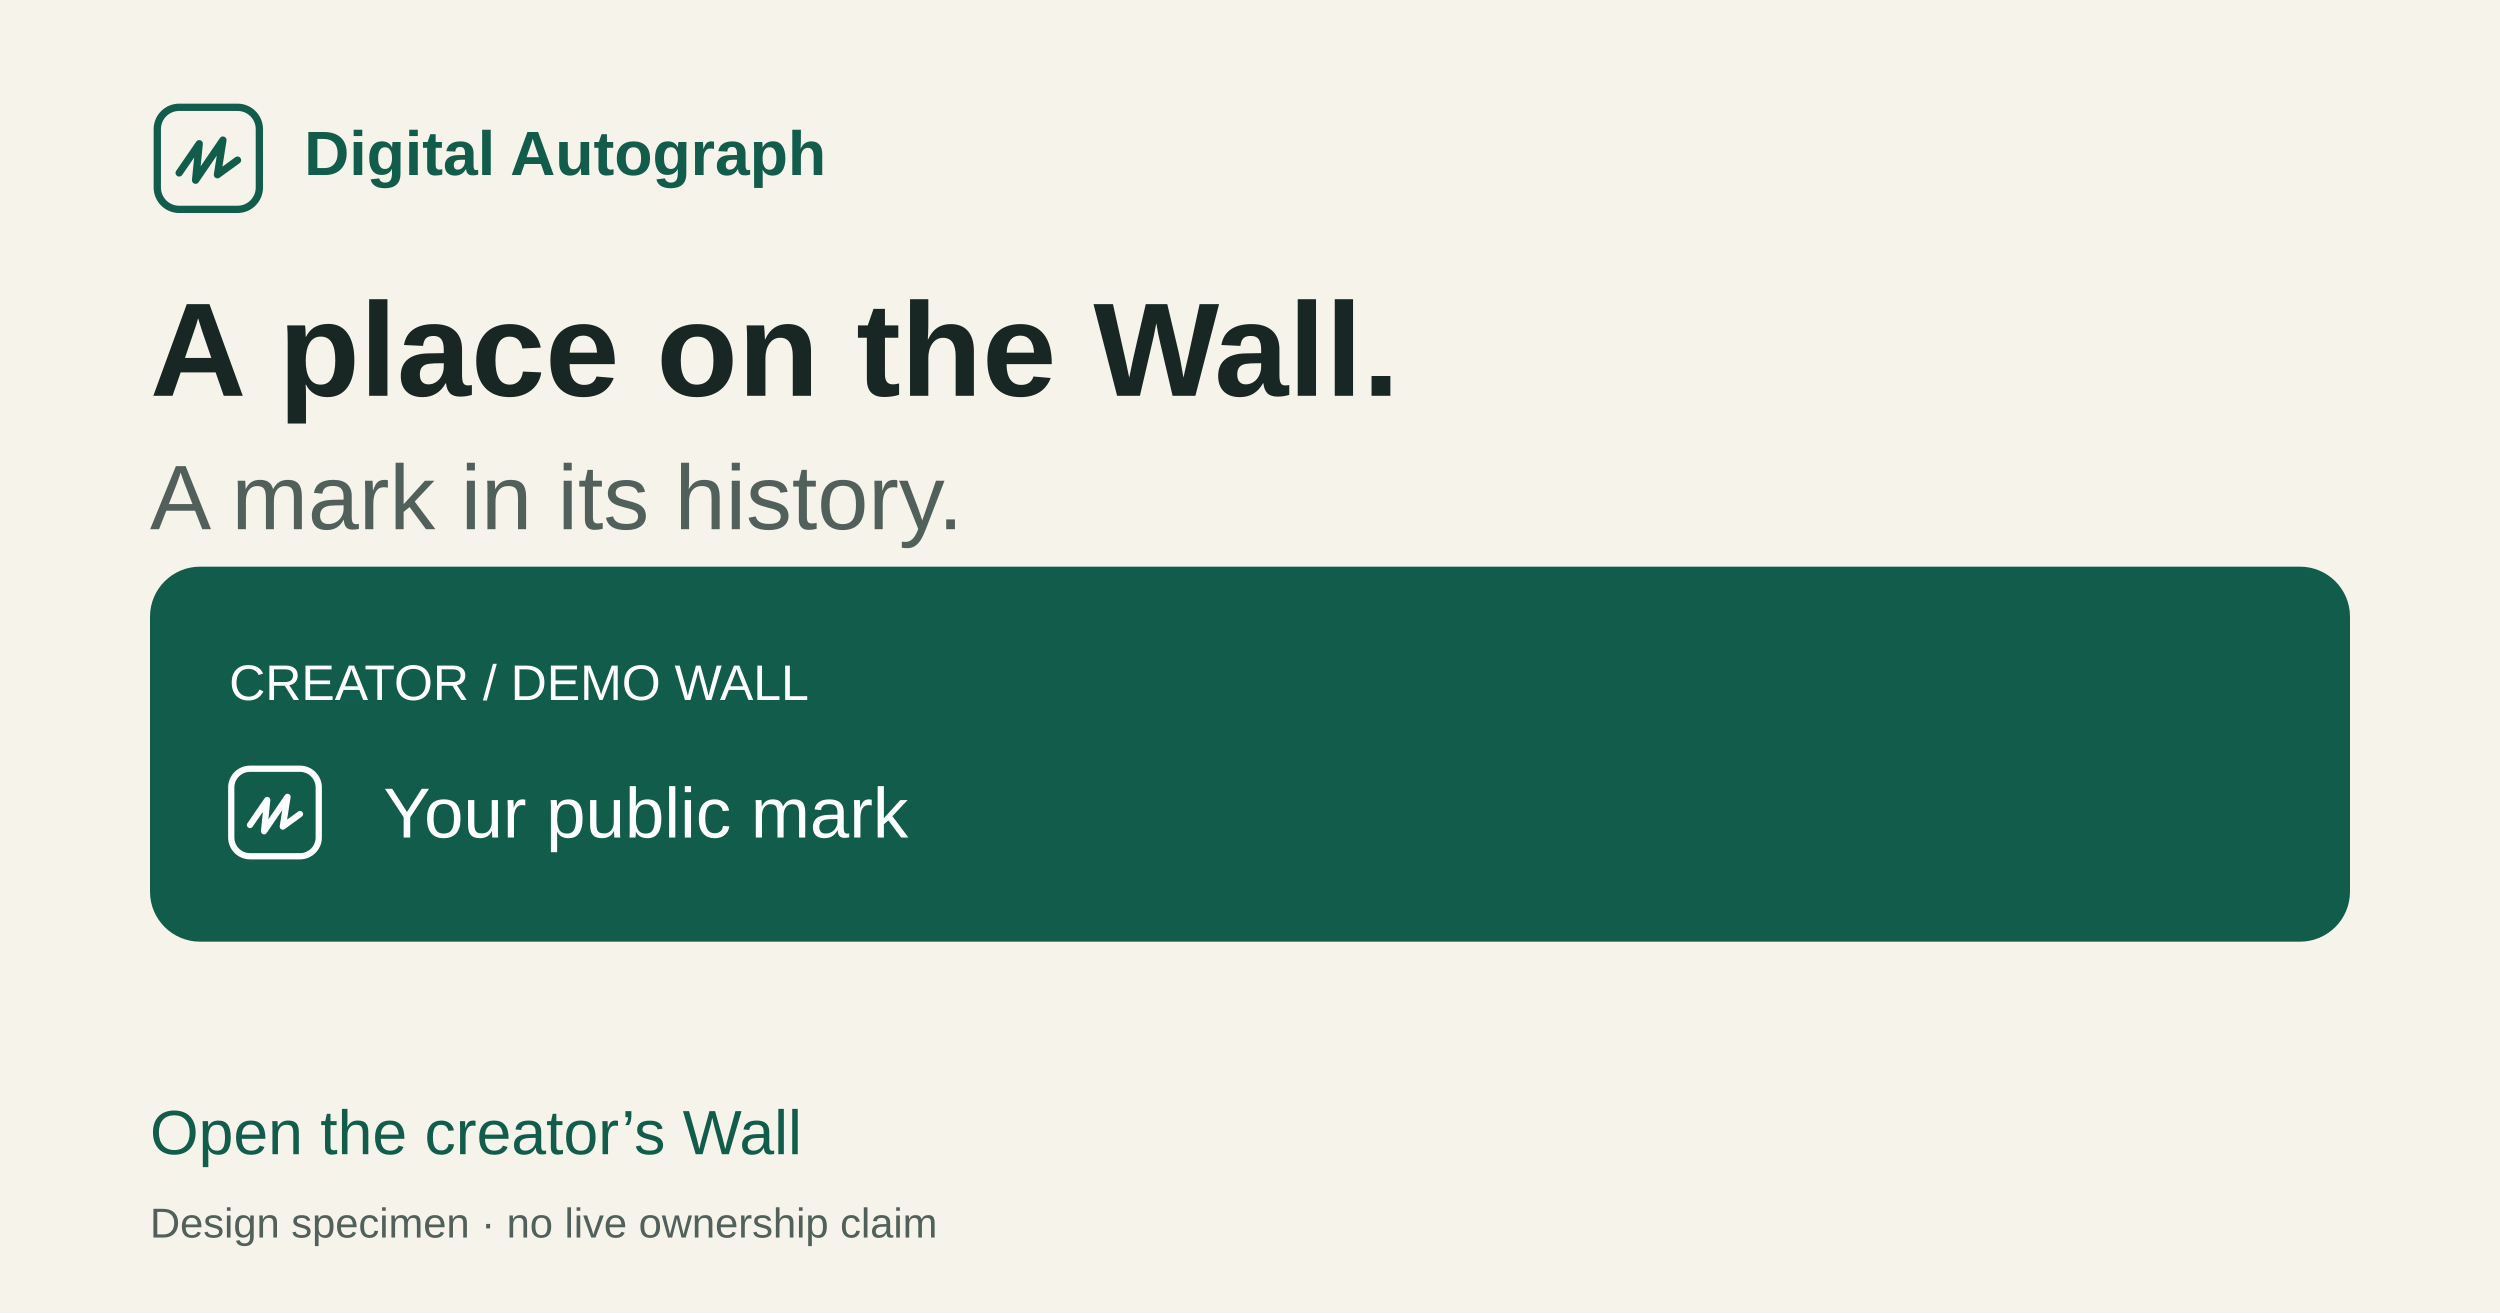
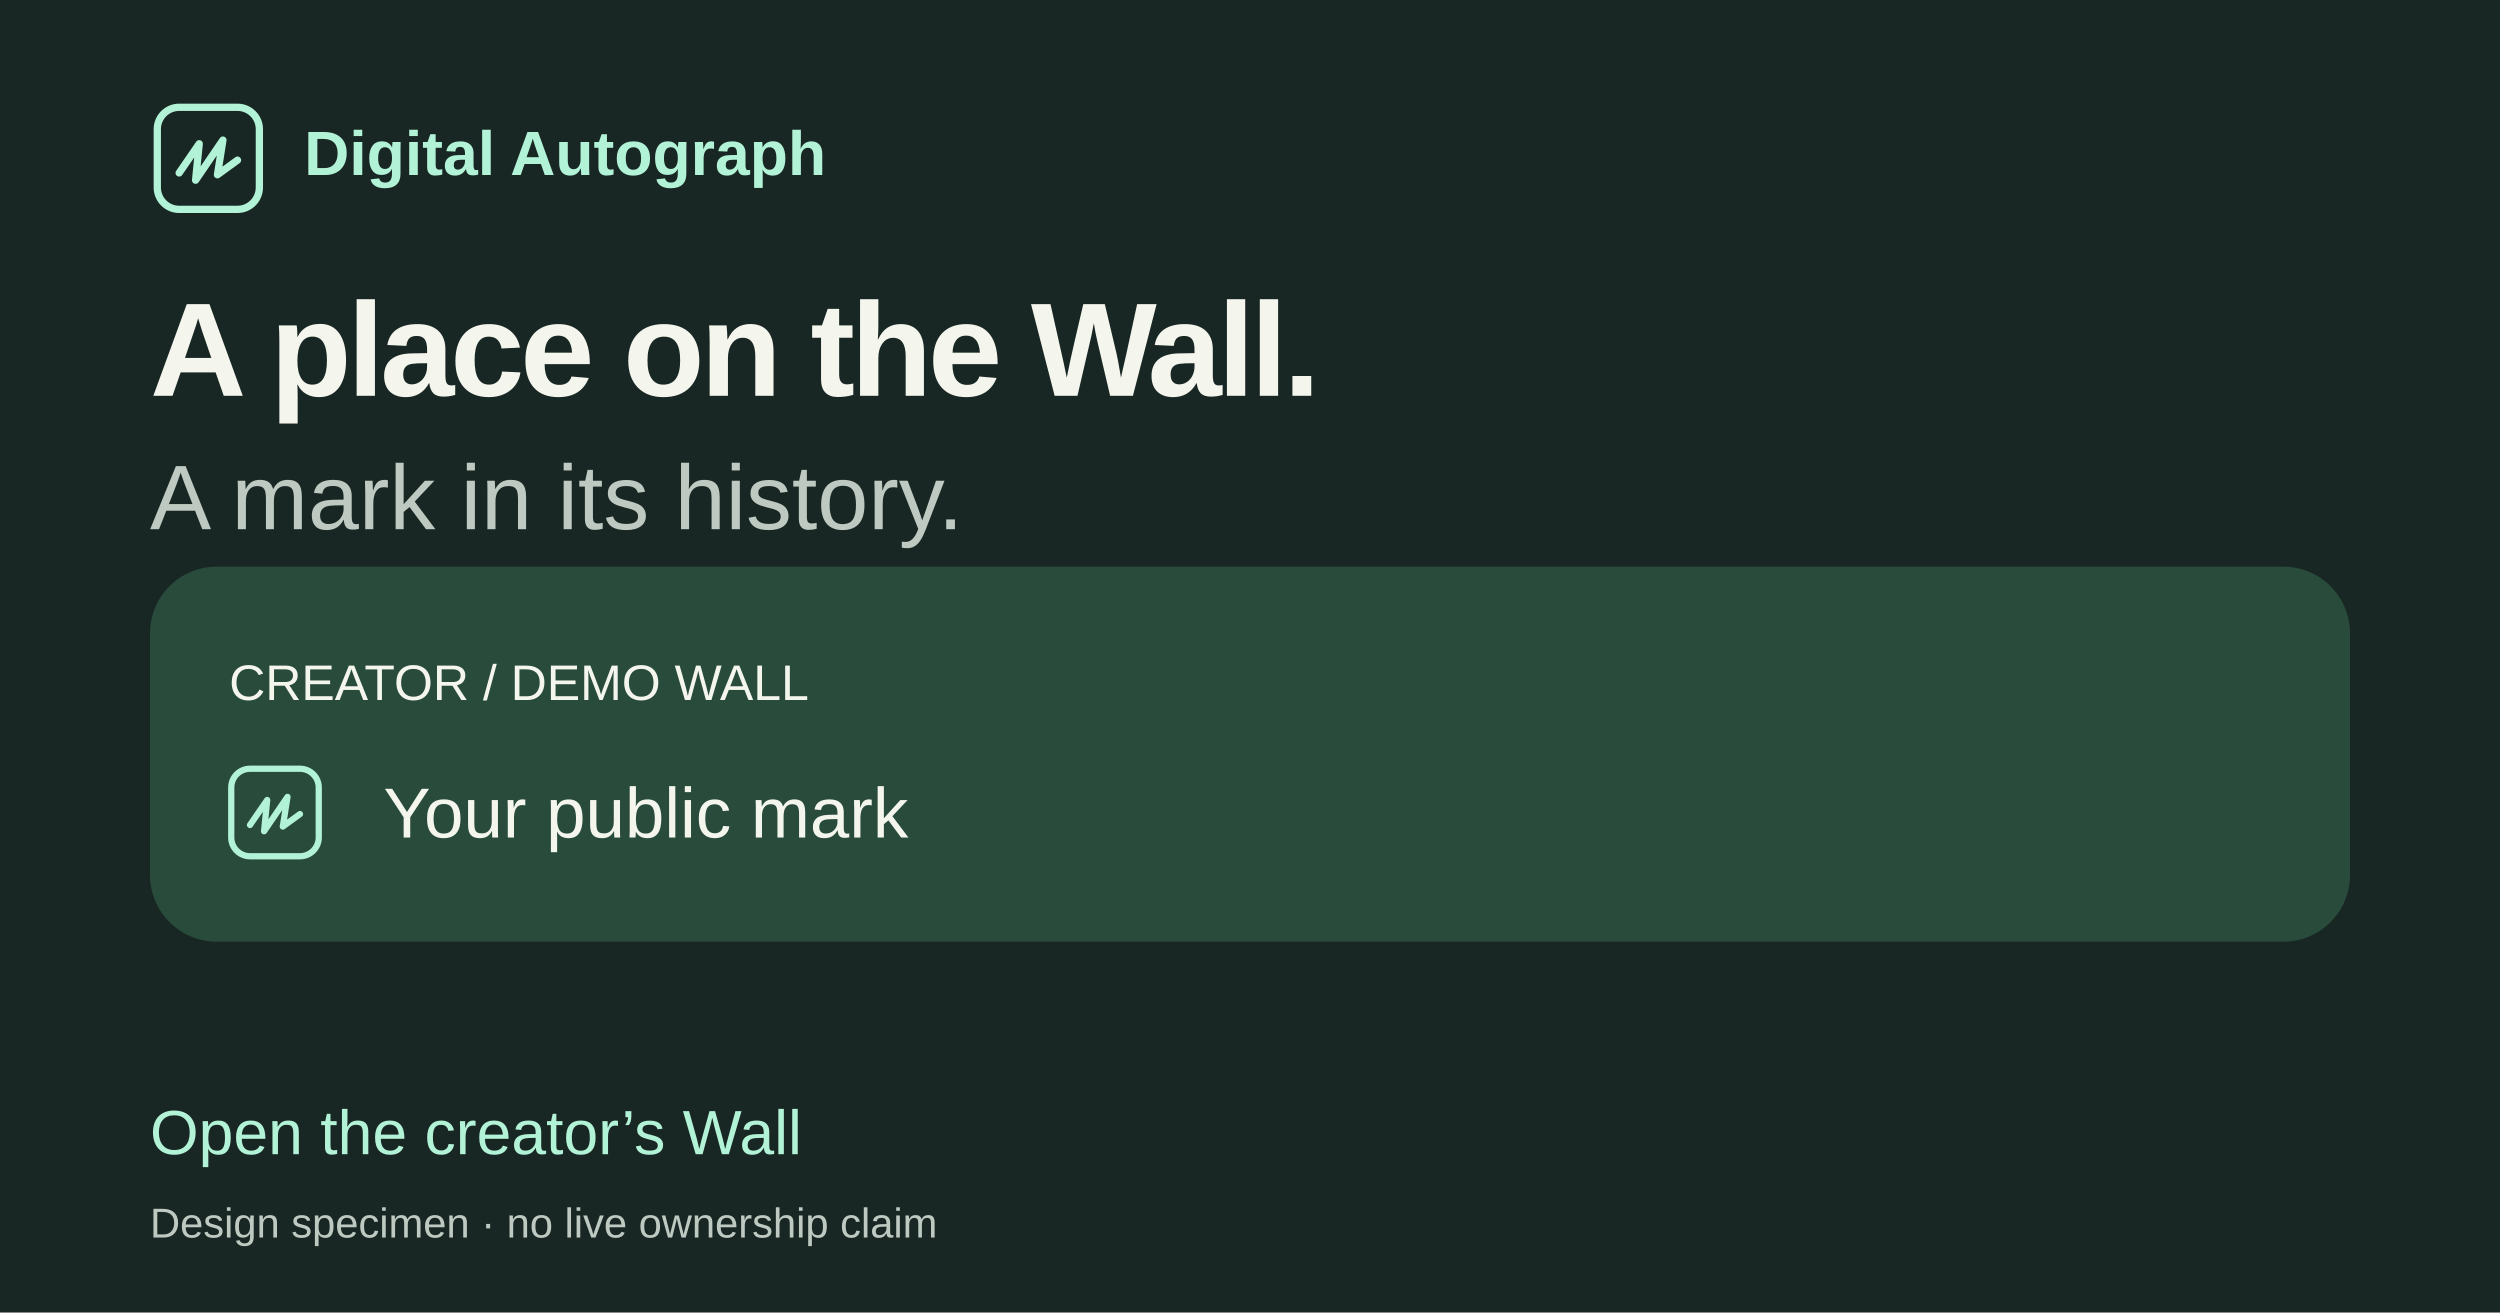
<svg xmlns="http://www.w3.org/2000/svg" width="1200" height="630" viewBox="0 0 1200 630" role="img" aria-labelledby="title">
-   <rect width="1200" height="630" fill="#f6f3eb" />
-   <g transform="translate(72 48) scale(0.875)" fill="none" stroke="#115c4b" stroke-width="4" stroke-linecap="round" stroke-linejoin="round">
+   <rect width="1200" height="630" fill="#192724" />
+   <g transform="translate(72 48) scale(0.875)" fill="none" stroke="#b2f2d6" stroke-width="4" stroke-linecap="round" stroke-linejoin="round">
    <rect x="4" y="4" width="56" height="56" rx="12" />
    <path d="M16 40 27 24l-2 20 15-22-3 19 11-8" />
  </g>
-   <text x="146" y="84" font-family="Arial, sans-serif" font-size="30" fill="#115c4b" font-weight="700">
+   <text x="146" y="84" font-family="Arial, sans-serif" font-size="30" fill="#b2f2d6" font-weight="700">
    Digital Autograph
  </text>
-   <text x="72" y="190" font-family="Arial, sans-serif" font-size="64" fill="#192724" font-weight="700">
+   <text x="72" y="190" font-family="Arial, sans-serif" font-size="64" fill="#f4f6ee" font-weight="900" letter-spacing="-2">
    A place on the Wall.
  </text>
-   <text x="72" y="254" font-family="Arial, sans-serif" font-size="44" fill="#52605b">
+   <text x="72" y="254" font-family="Arial, sans-serif" font-size="44" fill="#bdc9c1">
    A mark in its history.
  </text>
-   <rect x="72" y="272" width="1056" height="180" rx="24" fill="#115c4b" />
-   <text x="110" y="336" font-family="Arial, sans-serif" font-size="24" fill="#ffffff">
+   <rect x="72" y="272" width="1056" height="180" rx="32" fill="#294b3b" />
+   <text x="110" y="336" font-family="Arial, sans-serif" font-size="24" fill="#f4f6ee">
    CREATOR / DEMO WALL
  </text>
-   <g transform="translate(108 366) scale(0.75)" fill="none" stroke="#ffffff" stroke-width="4" stroke-linecap="round" stroke-linejoin="round">
+   <g transform="translate(108 366) scale(0.75)" fill="none" stroke="#b2f2d6" stroke-width="4" stroke-linecap="round" stroke-linejoin="round">
    <rect x="4" y="4" width="56" height="56" rx="12" />
    <path d="M16 40 27 24l-2 20 15-22-3 19 11-8" />
  </g>
-   <text x="184" y="402" font-family="Arial, sans-serif" font-size="34" fill="#ffffff">
+   <text x="184" y="402" font-family="Arial, sans-serif" font-size="34" fill="#f4f6ee">
    Your public mark
  </text>
-   <text x="72" y="554" font-family="Arial, sans-serif" font-size="30" fill="#115c4b">
+   <text x="72" y="554" font-family="Arial, sans-serif" font-size="30" fill="#b2f2d6">
    Open the creator’s Wall
  </text>
-   <text x="72" y="594" font-family="Arial, sans-serif" font-size="20" fill="#52605b">
+   <text x="72" y="594" font-family="Arial, sans-serif" font-size="20" fill="#bdc9c1">
    Design specimen · no live ownership claim
  </text>
</svg>
